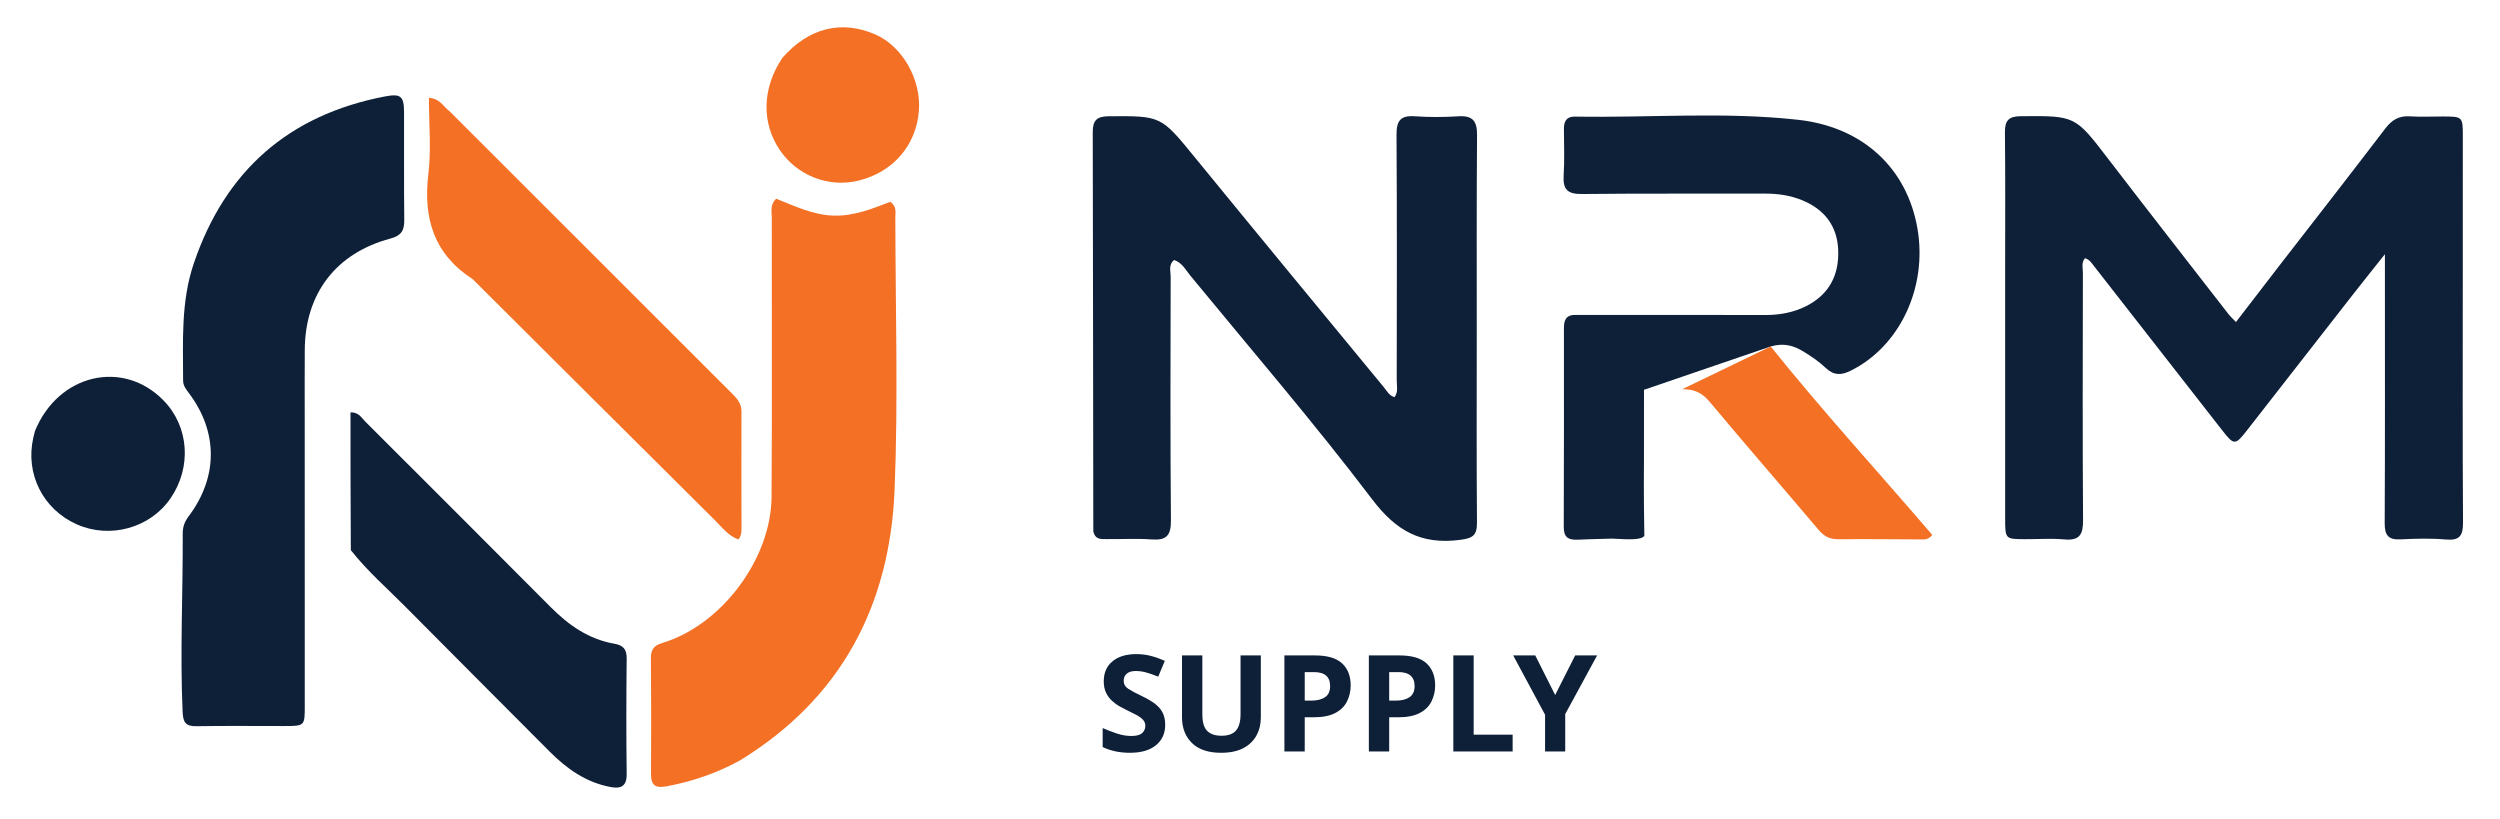
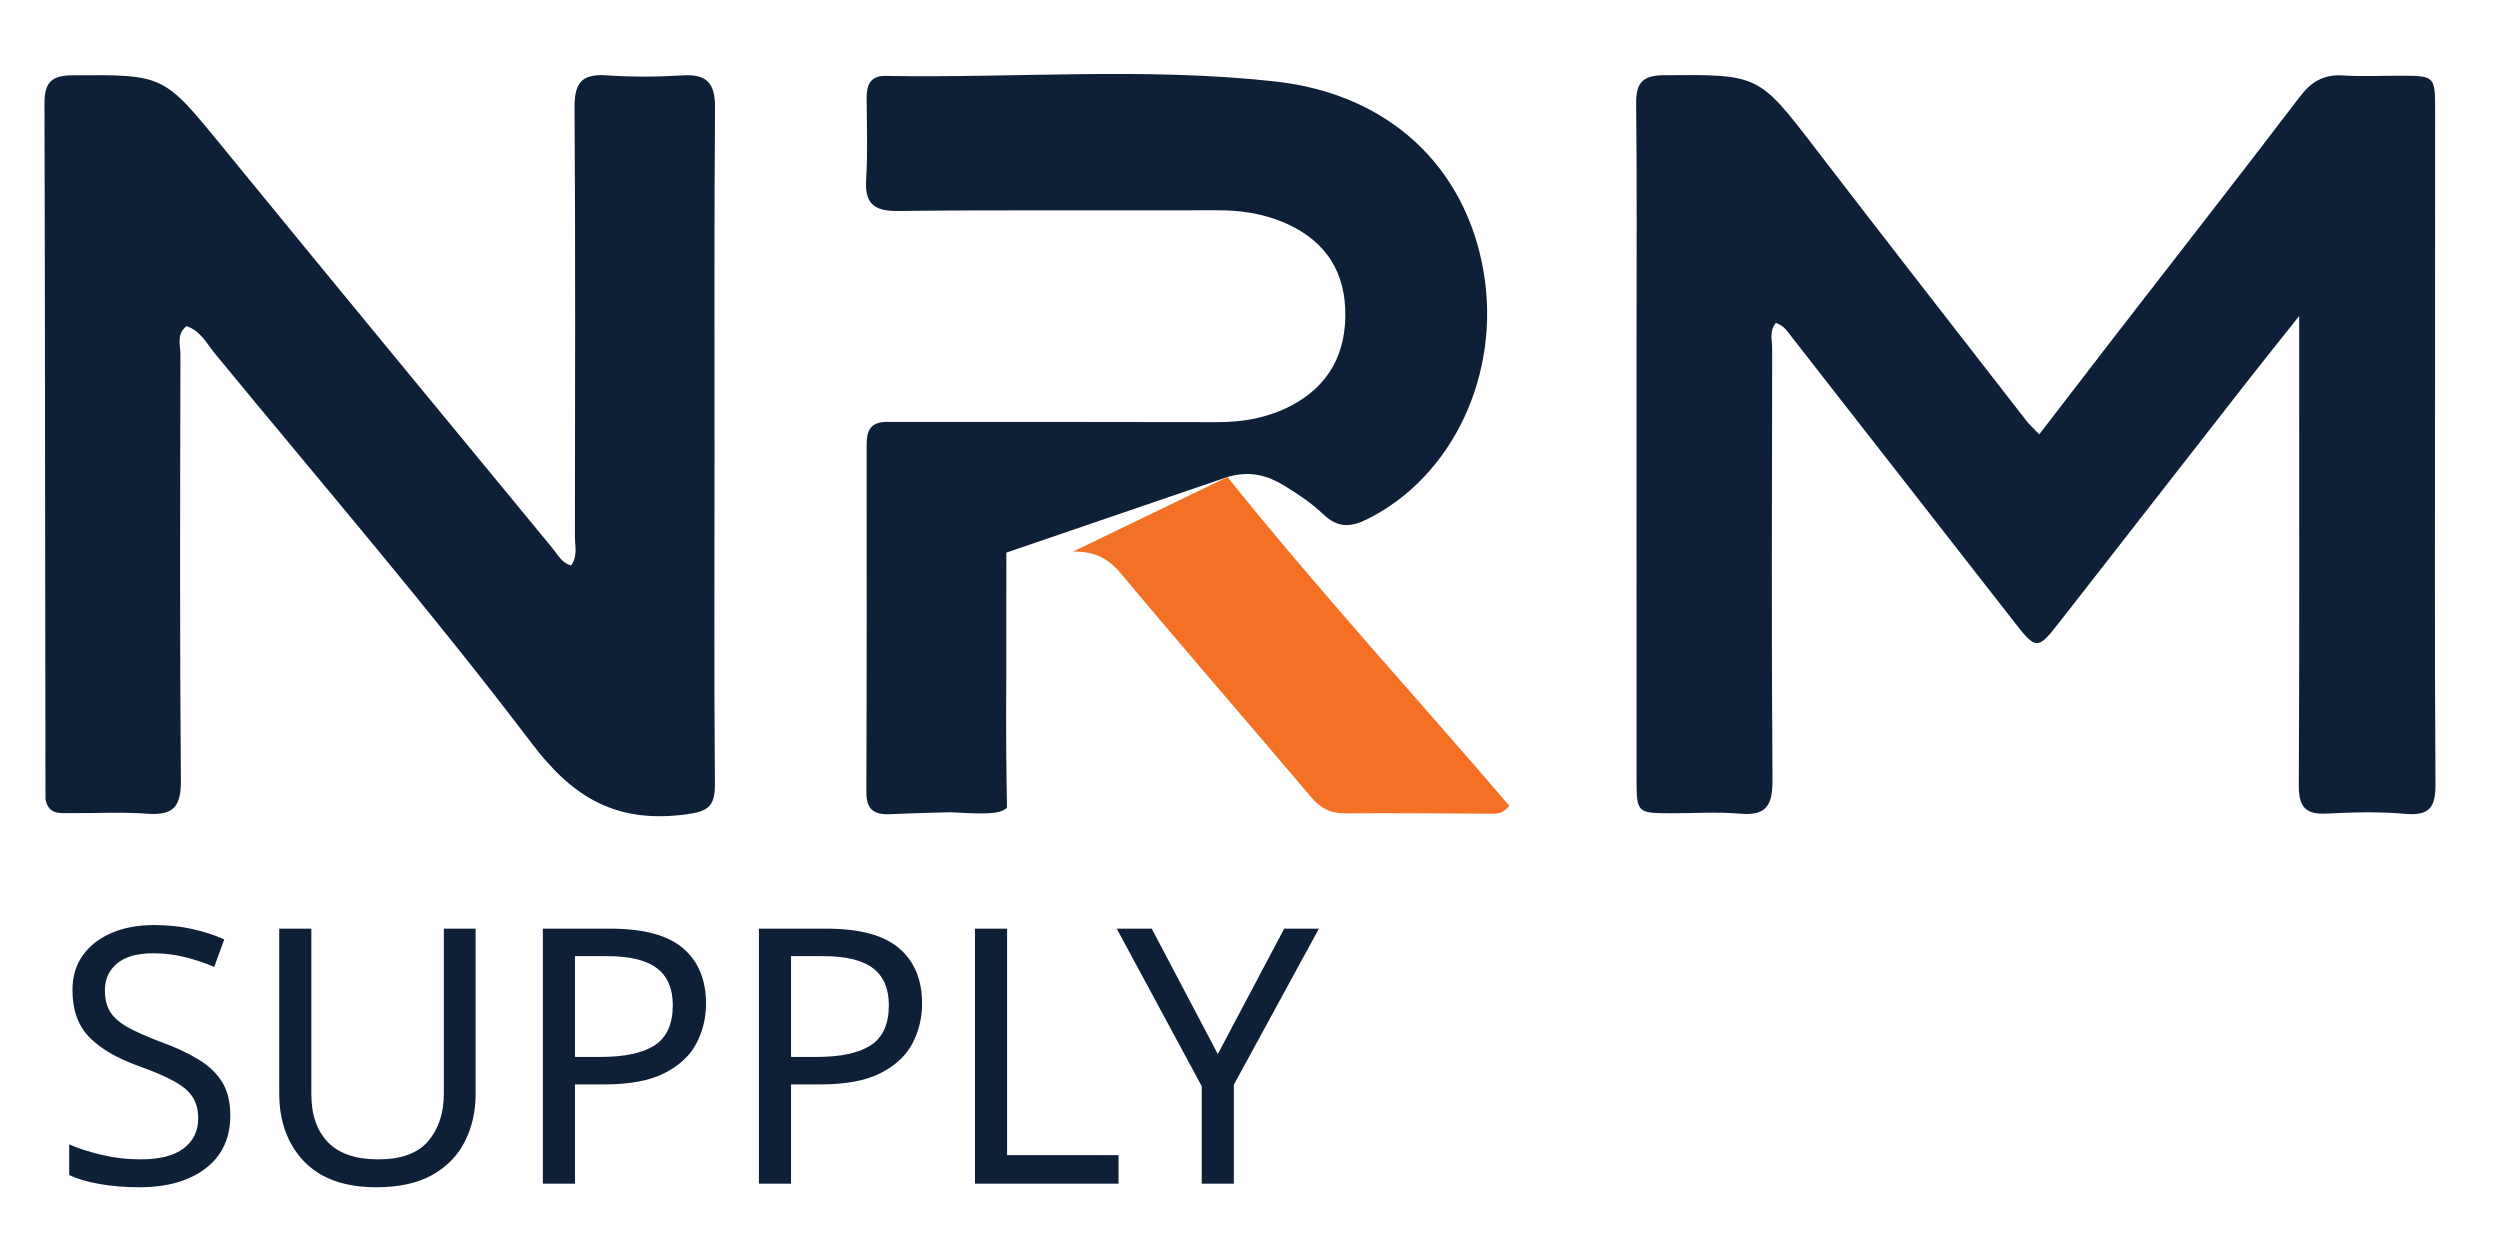
- <svg xmlns="http://www.w3.org/2000/svg" version="1.1" id="Layer_1" x="0px" y="0px" width="100%" viewBox="90 355 855 280" enable-background="new 90 355 855 280" xml:space="preserve">
+ <svg xmlns="http://www.w3.org/2000/svg" version="1.1" id="Layer_1" x="0px" y="0px" width="100%" viewBox="455 380 490 245" xml:space="preserve">
  <path fill="#0e1f38" opacity="1" stroke="none" d=" M869.224,446.251   C881.585,430.295 893.789,414.667 905.812,398.902   C908.068,395.943 910.532,394.543 914.246,394.788   C917.897,395.028 921.576,394.835 925.242,394.839   C932.261,394.847 932.283,394.849 932.286,401.67   C932.294,418.169 932.276,434.668 932.273,451.167   C932.268,478.665 932.178,506.164 932.352,533.661   C932.38,538.197 931.212,539.934 926.448,539.513   C921.322,539.06 916.114,539.196 910.962,539.464   C906.757,539.682 905.546,537.996 905.566,533.943   C905.7,506.946 905.638,479.947 905.64,452.949   C905.64,449.806 905.64,446.663 905.64,441.936   C901.482,447.173 898.227,451.214 895.034,455.304   C882.833,470.928 870.664,486.577 858.456,502.195   C854.387,507.401 854.027,507.339 849.865,502   C835.318,483.338 820.751,464.693 806.183,446.048   C805.374,445.013 804.689,443.822 803.073,443.297   C801.738,444.808 802.35,446.697 802.347,448.372   C802.3,476.537 802.207,504.703 802.405,532.866   C802.439,537.752 801.276,539.952 796.028,539.482   C791.564,539.082 787.036,539.418 782.536,539.399   C775.79,539.372 775.767,539.361 775.765,532.346   C775.755,504.014 775.762,475.683 775.761,447.351   C775.761,431.685 775.858,416.018 775.686,400.355   C775.642,396.312 776.858,394.778 781.079,394.742   C799.747,394.581 799.659,394.541 810.888,409.184   C824.575,427.034 838.427,444.759 852.219,462.529   C852.715,463.167 853.333,463.71 854.694,465.137   C859.599,458.76 864.302,452.646 869.224,446.251  z" />
  <path fill="#0e1f38" opacity="1" stroke="none" d=" M463.913,536.719   C463.825,490.921 463.845,445.594 463.719,400.268   C463.708,396.132 465.106,394.788 469.221,394.759   C487.143,394.629 487.032,394.616 498.541,408.703   C520.044,435.022 541.682,461.231 563.297,487.459   C564.315,488.695 565.067,490.304 566.923,490.833   C568.278,489.04 567.677,486.979 567.679,485.074   C567.719,457.078 567.793,429.081 567.61,401.086   C567.579,396.353 568.935,394.422 573.829,394.763   C578.804,395.11 583.838,395.086 588.817,394.774   C593.67,394.471 595.185,396.429 595.149,401.15   C594.974,423.812 595.056,446.476 595.051,469.139   C595.047,490.636 594.951,512.134 595.123,533.629   C595.159,538.124 593.766,539.075 589.212,539.652   C575.993,541.328 567.469,536.57 559.274,525.765   C539.454,499.63 518.016,474.721 497.175,449.364   C495.542,447.377 494.32,444.84 491.55,443.919   C489.526,445.531 490.369,447.695 490.365,449.539   C490.31,477.368 490.216,505.199 490.456,533.026   C490.5,538.144 488.918,539.852 483.907,539.489   C478.768,539.117 473.581,539.426 468.416,539.374   C466.632,539.356 464.596,539.661 463.913,536.719  z" />
  <path fill="#0e1f38" opacity="1" stroke="none" d=" M629.221,462.701   C651.026,462.701 672.356,462.684 693.686,462.736   C698.609,462.748 703.33,461.905 707.712,459.694   C715.544,455.741 719.004,449.088 718.665,440.523   C718.335,432.168 713.883,426.544 706.223,423.432   C702.163,421.782 697.91,421.2 693.514,421.214   C672.684,421.278 651.853,421.122 631.025,421.352   C626.189,421.406 624.464,419.862 624.767,415.064   C625.101,409.752 624.883,404.404 624.861,399.071   C624.851,396.532 625.715,394.828 628.562,394.878   C654.035,395.325 679.598,393.152 704.967,395.971   C727.41,398.465 742.257,412.805 745.773,433.172   C749.252,453.324 739.674,473.521 722.914,481.79   C719.649,483.401 717.149,483.447 714.389,480.821   C712.117,478.659 709.448,476.849 706.756,475.209   C703.607,473.291 700.177,472.141 695.582,473.495   L652.249,488.306   C652.246,488.171 652.242,501.405 652.238,512.403   C652.116,523.403 652.302,534.398 652.367,538.275   C651.187,539.735 647.147,539.518 641.334,539.205   C635.481,539.309 629.66,539.576 629.66,539.576   C626.26,539.732 624.789,538.733 624.803,535.162   C624.895,512.499 624.873,489.836 624.861,467.173   C624.86,464.488 625.539,462.535 629.221,462.701  z" />
  <path fill="#f37024" opacity="1" stroke="none" d=" M695.582,473.495  C713.542,495.883 732.604,516.644 750.826,537.93   C749.411,539.744 748.019,539.486 746.714,539.482   C737.382,539.452 728.05,539.323 718.72,539.423   C715.769,539.454 713.798,538.394 711.909,536.159   C699.543,521.527 686.956,507.082 674.674,492.382   C672.042,489.231 669.308,488.06 665.288,488.118 z" />
-   <path fill="#0e1f38" opacity="1" stroke="none" d=" M194.21,497   C194.217,530.486 194.227,563.472 194.228,596.458   C194.228,603.274 194.21,603.295 187.243,603.307   C177.247,603.324 167.249,603.188 157.256,603.367   C153.538,603.434 152.618,602.132 152.453,598.446   C151.546,578.123 152.575,557.814 152.494,537.5   C152.484,535.184 153.131,533.419 154.512,531.583   C164.578,518.195 164.609,502.818 154.689,489.56   C153.681,488.213 152.626,486.963 152.624,485.146   C152.604,471.676 151.836,458.173 156.28,445.075   C167.027,413.405 188.719,394.336 221.557,388.001   C227.067,386.938 228.166,387.864 228.185,393.368   C228.229,405.696 228.124,418.025 228.256,430.352   C228.294,433.9 227.162,435.617 223.498,436.596   C204.917,441.562 194.396,455.365 194.233,474.509   C194.171,481.839 194.214,489.17 194.21,497  z" />
-   <path fill="#f37024" opacity="1" stroke="none" d=" M343.008,615.097   C334.872,619.541 326.568,622.331 317.814,623.943   C314.08,624.63 312.61,623.496 312.639,619.655   C312.737,606.497 312.722,593.337 312.604,580.179   C312.577,577.212 313.587,575.767 316.52,574.888   C336.676,568.844 353.736,546.227 353.872,524.9   C354.074,493.088 353.909,461.272 353.948,429.458   C353.95,427.388 353.259,425.102 355.428,422.965   C361.708,425.402 367.962,428.529 375.094,428.741   C382.106,428.95 388.392,426.344 394.477,424.028   C396.776,425.6 396.206,427.602 396.208,429.326   C396.239,460.307 397.199,491.328 395.964,522.261   C394.386,561.765 377.938,593.729 343.008,615.097  z" />
-   <path fill="#f37024" opacity="1" stroke="none" d=" M243.843,393.14   C276.239,425.518 308.376,457.654 340.537,489.765   C342.233,491.458 343.593,493.102 343.581,495.741   C343.518,508.877 343.593,522.014 343.593,535.151   C343.593,536.608 343.676,538.135 342.513,539.508   C338.999,538.176 336.885,535.291 334.465,532.889   C307.059,505.682 279.712,478.415 252.35,451.164   C252.114,450.929 251.912,450.641 251.639,450.465   C238.419,441.93 234.682,429.7 236.501,414.552   C237.521,406.062 236.685,397.348 236.685,388.482   C240.411,388.617 241.555,391.427 243.843,393.14  z" />
-   <path fill="#0e1f38" opacity="1" stroke="none" d=" M209.981,543.149   C209.873,527.179 209.873,511.625 209.873,496.012   C212.752,495.996 213.615,497.874 214.831,499.088   C236.053,520.264 257.249,541.467 278.407,562.708   C284.534,568.858 291.401,573.647 300.137,575.159   C303.052,575.664 304.358,576.995 304.325,580.149   C304.188,593.306 304.155,606.468 304.326,619.625   C304.382,623.92 302.397,624.838 298.763,624.152   C290.391,622.572 283.826,617.918 277.957,612.018   C261.513,595.484 244.999,579.02 228.592,562.448   C222.393,556.186 215.704,550.4 209.981,543.149  z" />
-   <path fill="#f37024" opacity="1" stroke="none" d=" M357.614,374.729   C366.673,364.481 377.772,361.777 389.308,366.761   C398.585,370.768 405.106,382.176 404.261,392.92   C403.327,404.795 395.357,413.95 383.465,416.808   C373.373,419.234 362.663,415.06 356.751,406.399   C350.359,397.034 350.607,385.146 357.614,374.729  z" />
-   <path fill="#0e1f38" opacity="1" stroke="none" d=" M101.96,502.404   C109.964,482.852 132.08,477.779 145.934,491.958   C154.669,500.898 155.639,514.818 148.273,525.498   C141.305,535.599 127.603,539.377 116.253,534.325   C104.698,529.182 98.597,517.046 101.381,504.738   C101.528,504.089 101.683,503.441 101.96,502.404  z" />
-   <text x="465" y="612" fill="#0e1f38" font-family="Sora, system-ui, sans-serif" font-size="46" font-weight="600" textLength="460" lengthAdjust="spacing">SUPPLY</text>
+   <text x="465" y="612" fill="#0e1f38" font-family="Sora, system-ui, sans-serif" font-size="70" font-weight="500" textLength="460" lengthAdjust="spacing">SUPPLY</text>
</svg>
